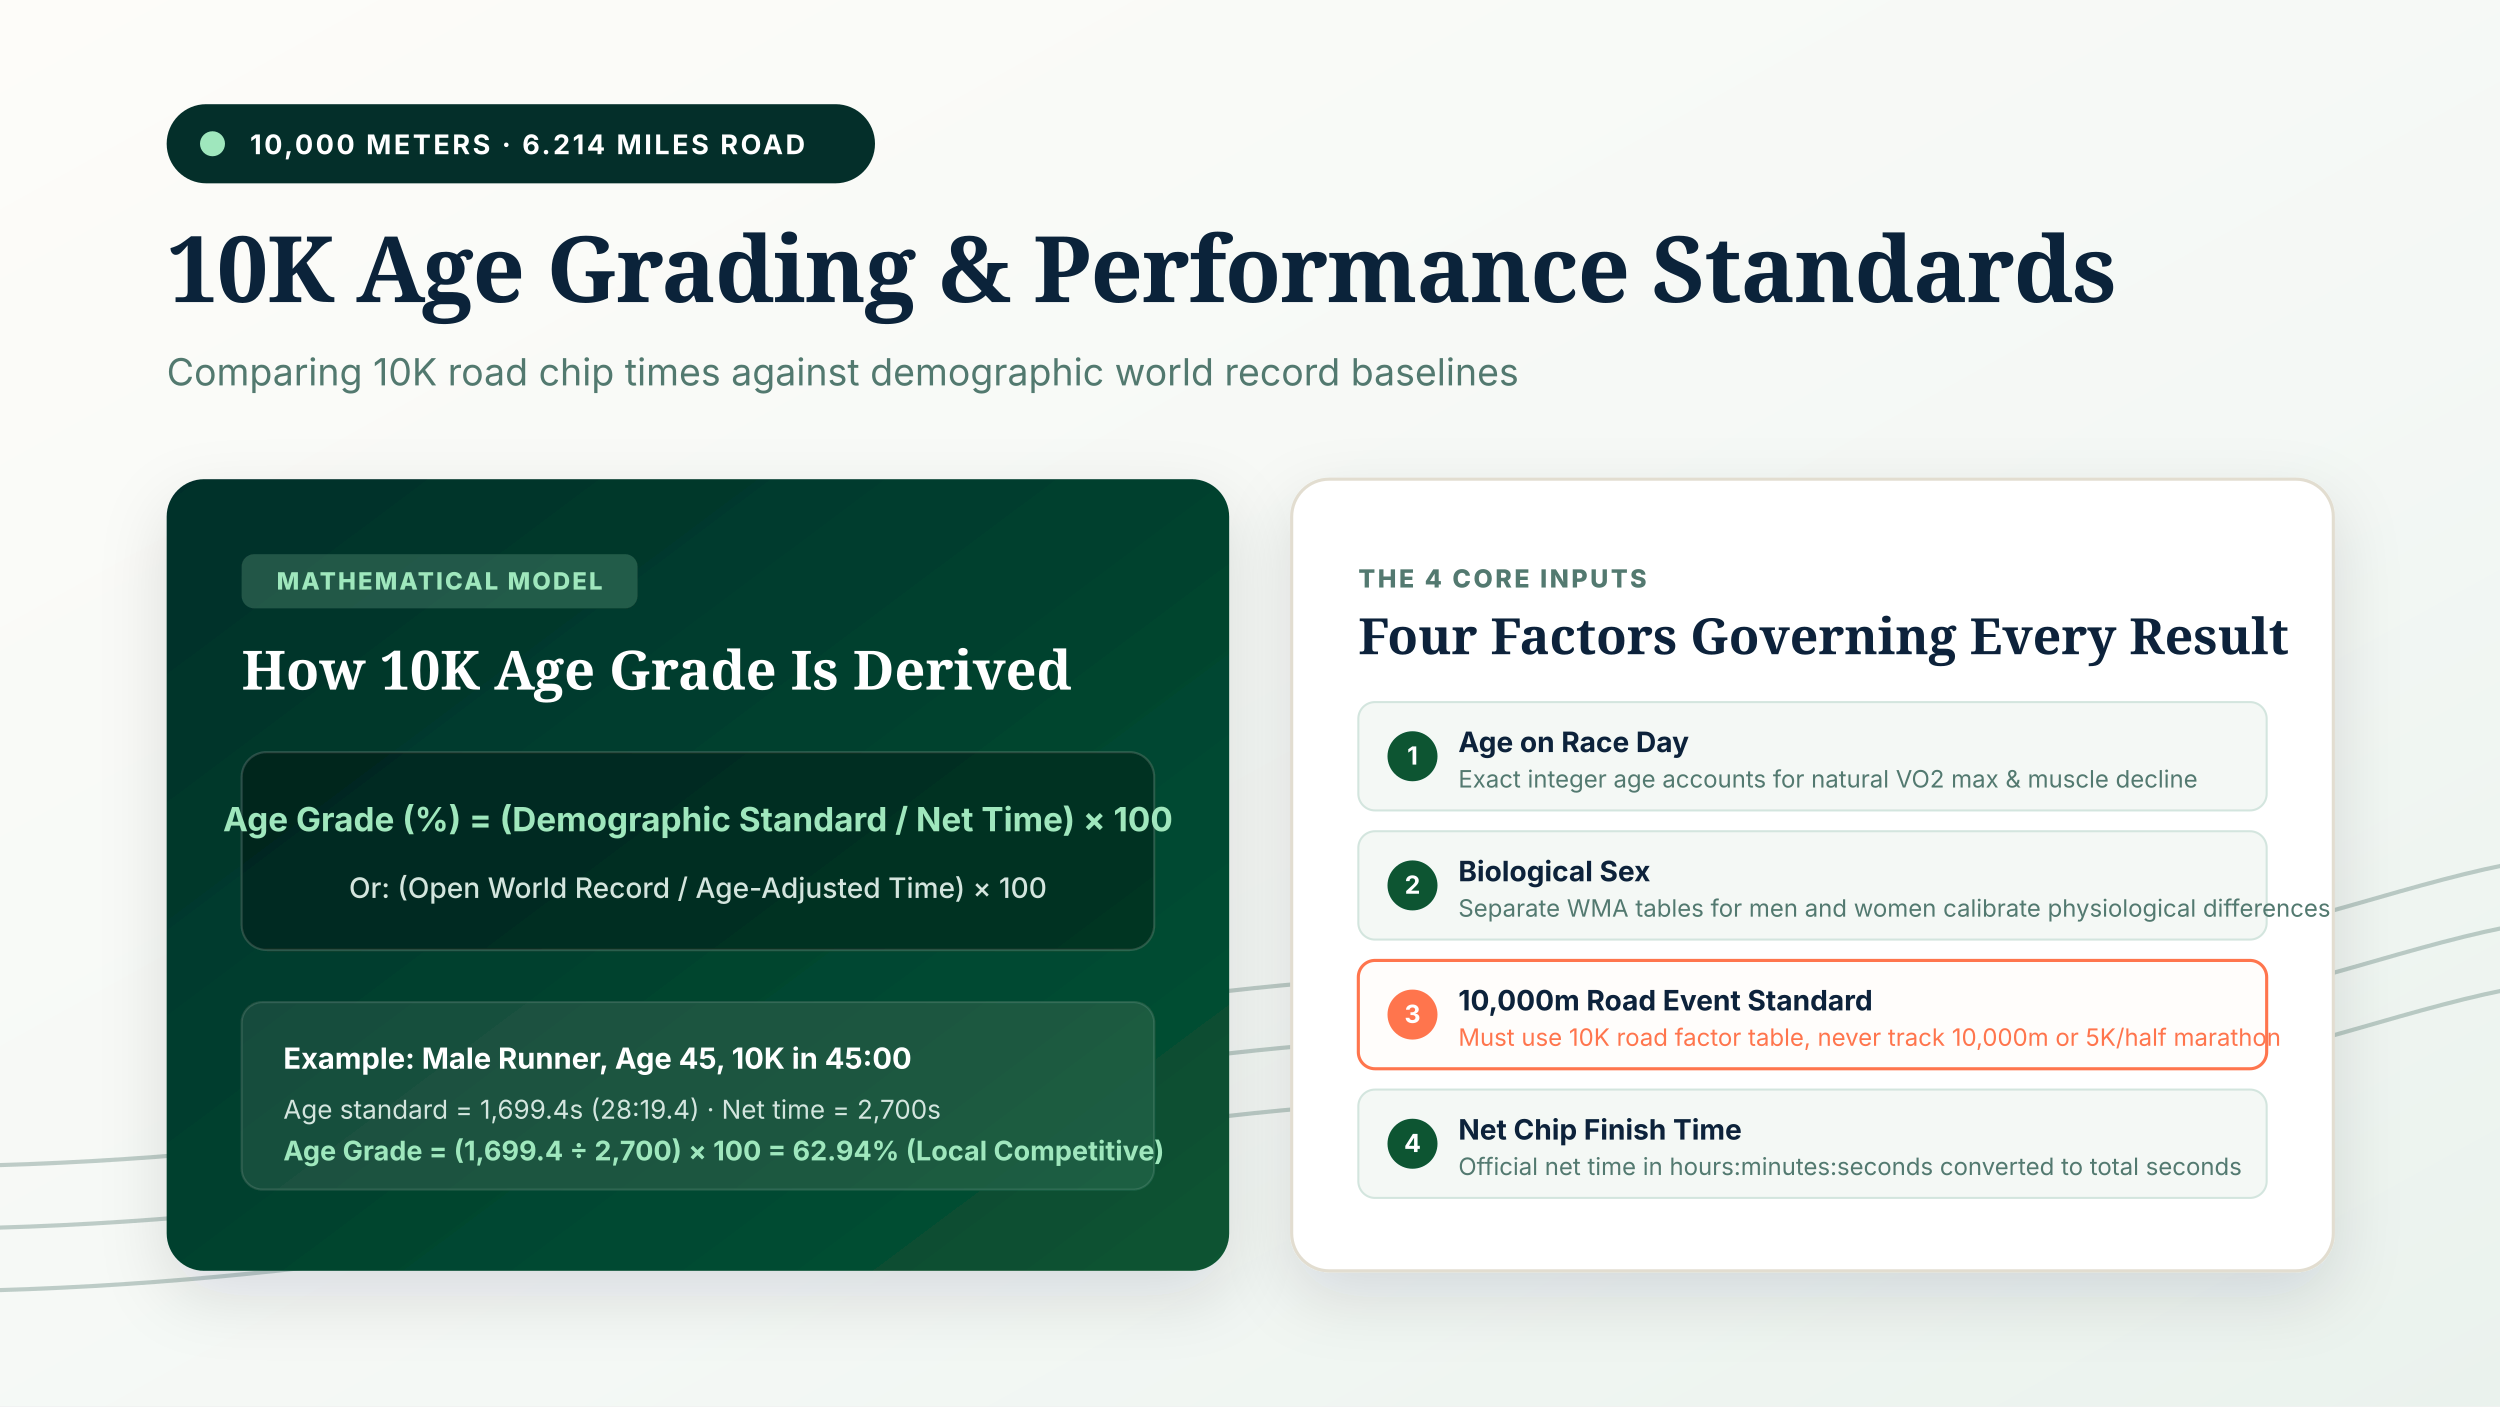
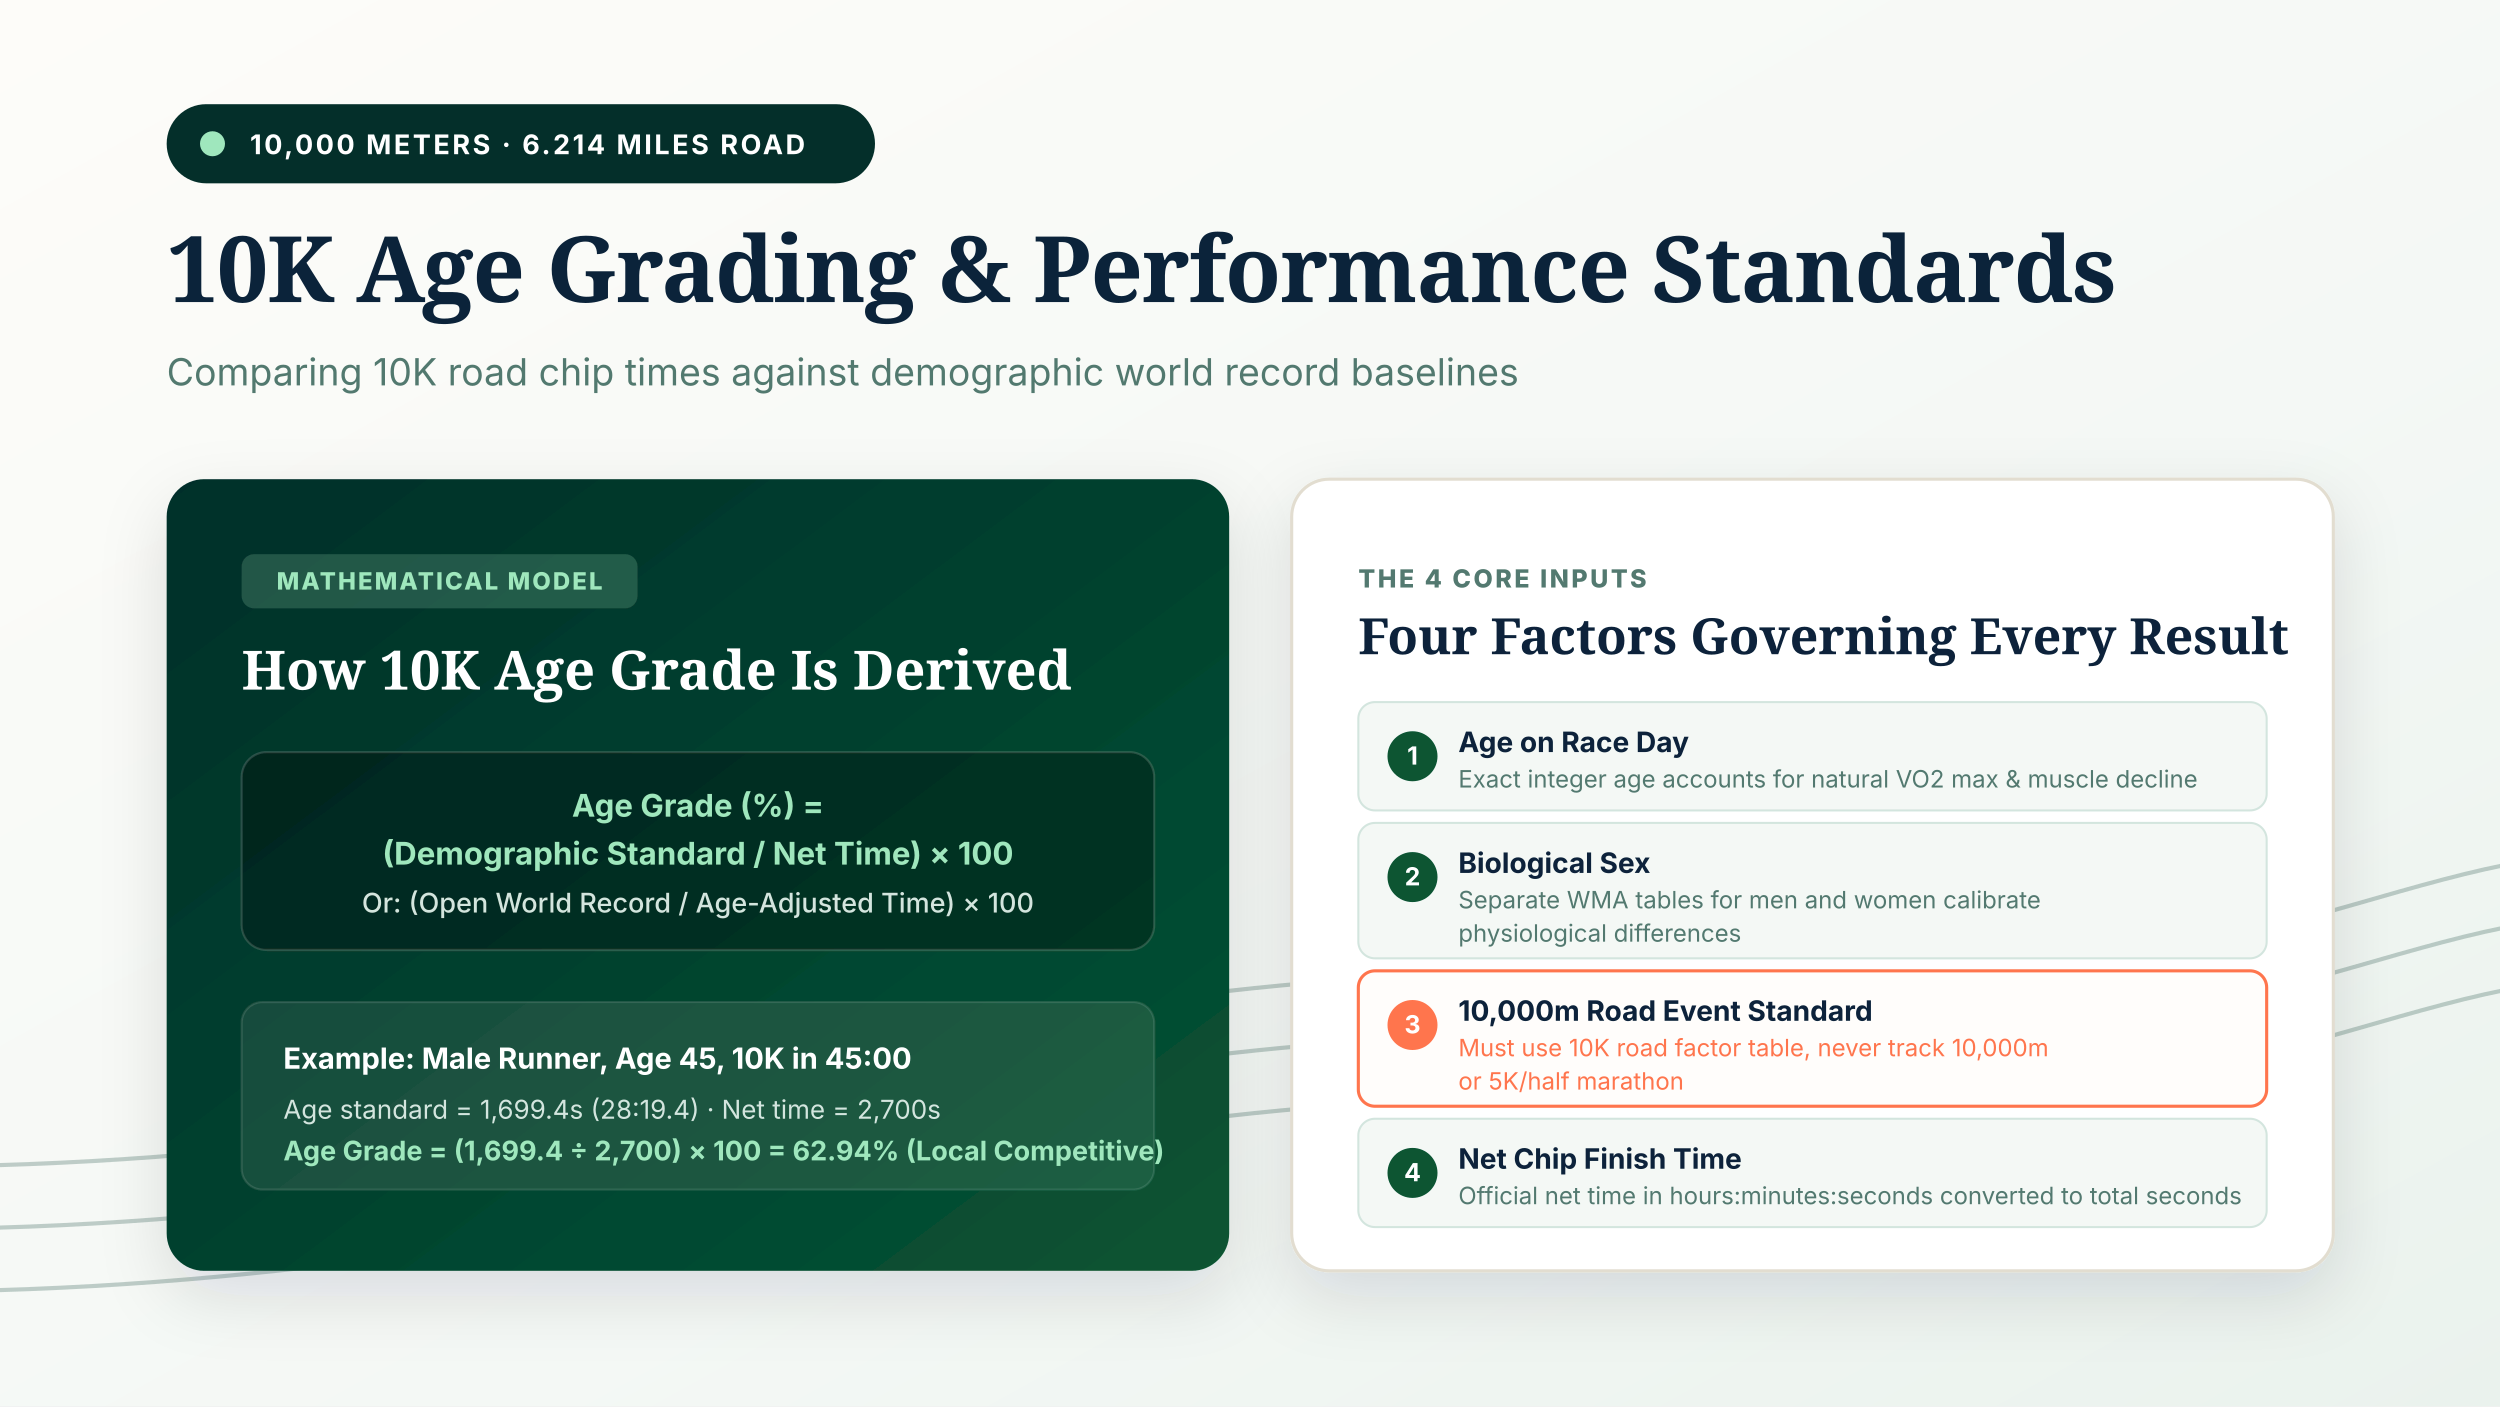
<svg xmlns="http://www.w3.org/2000/svg" viewBox="0 0 1200 675" width="1200" height="675" role="img" aria-label="10K Age Grading Calculation and Performance Standards">
  <defs>
    <linearGradient id="heroBg" x1="0%" y1="0%" x2="100%" y2="100%">
      <stop offset="0%" stop-color="#FDFCF9" />
      <stop offset="60%" stop-color="#F4F8F5" />
      <stop offset="100%" stop-color="#EAF2ED" />
    </linearGradient>
    <linearGradient id="panelGrad1" x1="0%" y1="0%" x2="100%" y2="100%">
      <stop offset="0%" stop-color="#042F2A" />
      <stop offset="100%" stop-color="#075433" />
    </linearGradient>
    <linearGradient id="panelGrad2" x1="0%" y1="0%" x2="100%" y2="100%">
      <stop offset="0%" stop-color="#0B233A" />
      <stop offset="100%" stop-color="#183C60" />
    </linearGradient>
    <filter id="heroShadow" x="-10%" y="-10%" width="120%" height="125%">
      <feDropShadow dx="0" dy="12" stdDeviation="16" flood-color="#0B233A" flood-opacity="0.12" />
    </filter>
  </defs>
  <rect width="1200" height="675" fill="url(#heroBg)" />
  <g opacity="0.35" stroke="#52796F" stroke-width="2" fill="none">
    <path d="M-50,560 C300,560 500,450 800,470 C1050,490 1150,410 1250,410" />
    <path d="M-50,590 C300,590 500,480 800,500 C1050,520 1150,440 1250,440" />
    <path d="M-50,620 C300,620 500,510 800,530 C1050,550 1150,470 1250,470" />
  </g>
  <g transform="translate(80, 50)">
    <rect width="340" height="38" rx="19" fill="#042F2A" />
    <circle cx="22" cy="19" r="6" fill="#9FE7BD" />
    <text x="40" y="24" font-family="'Inter', sans-serif" font-size="13" font-weight="700" fill="#FFFFFF" letter-spacing="1.2">10,000 METERS · 6.214 MILES ROAD</text>
  </g>
  <text x="80" y="145" font-family="'Fraunces', Georgia, serif" font-size="44" font-weight="700" fill="#0B233A" letter-spacing="-0.5">10K Age Grading &amp; Performance Standards</text>
  <text x="80" y="185" font-family="'Inter', sans-serif" font-size="18" fill="#52796F">Comparing 10K road chip times against demographic world record baselines</text>
  <g transform="translate(80, 230)" filter="url(#heroShadow)">
    <rect width="510" height="380" rx="18" fill="url(#panelGrad1)" />
    <g transform="translate(36, 36)">
      <rect width="190" height="26" rx="6" fill="rgba(159, 231, 189, 0.2)" />
      <text x="95" y="17" font-family="'Inter', sans-serif" font-size="11.5" font-weight="800" fill="#9FE7BD" text-anchor="middle" letter-spacing="1">MATHEMATICAL MODEL</text>
      <text x="0" y="65" font-family="'Fraunces', Georgia, serif" font-size="26" font-weight="700" fill="#FFFFFF">How 10K Age Grade Is Derived</text>
      <g transform="translate(0, 95)">
        <rect width="438" height="95" rx="12" fill="rgba(0,0,0,0.3)" stroke="rgba(255,255,255,0.15)" />
-         <text x="219" y="38" font-family="'Inter', monospace" font-size="16" font-weight="700" fill="#9FE7BD" text-anchor="middle">Age Grade (%) = (Demographic Standard / Net Time) × 100</text>
-         <text x="219" y="70" font-family="'Inter', monospace" font-size="13.5" font-weight="500" fill="#D3E5DE" text-anchor="middle">Or: (Open World Record / Age-Adjusted Time) × 100</text>
+         <text x="219" y="31" font-family="'Inter', monospace" font-size="15" font-weight="700" fill="#9FE7BD" text-anchor="middle">Age Grade (%) =</text>
+         <text x="219" y="54" font-family="'Inter', monospace" font-size="15" font-weight="700" fill="#9FE7BD" text-anchor="middle">(Demographic Standard / Net Time) × 100</text>
+         <text x="219" y="77" font-family="'Inter', monospace" font-size="13" font-weight="500" fill="#D3E5DE" text-anchor="middle">Or: (Open World Record / Age-Adjusted Time) × 100</text>
      </g>
      <g transform="translate(0, 215)">
        <rect width="438" height="90" rx="10" fill="rgba(255,255,255,0.08)" stroke="rgba(255,255,255,0.12)" />
        <text x="20" y="32" font-family="'Inter', sans-serif" font-size="14" font-weight="700" fill="#FFFFFF">Example: Male Runner, Age 45, 10K in 45:00</text>
        <text x="20" y="56" font-family="'Inter', sans-serif" font-size="12.5" fill="#D3E5DE">Age standard = 1,699.4s (28:19.4) · Net time = 2,700s</text>
        <text x="20" y="76" font-family="'Inter', sans-serif" font-size="13" font-weight="700" fill="#9FE7BD">Age Grade = (1,699.4 ÷ 2,700) × 100 = 62.94% (Local Competitive)</text>
      </g>
    </g>
  </g>
  <g transform="translate(620, 230)" filter="url(#heroShadow)">
    <rect width="500" height="380" rx="18" fill="#FFFFFF" stroke="#E2DDD0" stroke-width="1.5" />
    <g transform="translate(32, 32)">
      <text x="0" y="20" font-family="'Inter', sans-serif" font-size="12" font-weight="800" fill="#52796F" letter-spacing="1.2">THE 4 CORE INPUTS</text>
      <text x="0" y="52" font-family="'Fraunces', Georgia, serif" font-size="24" font-weight="700" fill="#0B233A">Four Factors Governing Every Result</text>
      <g transform="translate(0, 75)">
        <rect width="436" height="52" rx="8" fill="#F4F8F5" stroke="#D3E5DE" />
        <circle cx="26" cy="26" r="12" fill="#075433" />
        <text x="26" y="30" font-family="'Inter', sans-serif" font-size="12" font-weight="700" fill="#FFFFFF" text-anchor="middle">1</text>
        <text x="48" y="24" font-family="'Inter', sans-serif" font-size="13.5" font-weight="700" fill="#0B233A">Age on Race Day</text>
        <text x="48" y="41" font-family="'Inter', sans-serif" font-size="11.5" fill="#52796F">Exact integer age accounts for natural VO2 max &amp; muscle decline</text>
      </g>
-       <g transform="translate(0, 137)">
-         <rect width="436" height="52" rx="8" fill="#F4F8F5" stroke="#D3E5DE" />
+       <g transform="translate(0, 133)">
+         <rect width="436" height="65" rx="8" fill="#F4F8F5" stroke="#D3E5DE" />
        <circle cx="26" cy="26" r="12" fill="#075433" />
        <text x="26" y="30" font-family="'Inter', sans-serif" font-size="12" font-weight="700" fill="#FFFFFF" text-anchor="middle">2</text>
        <text x="48" y="24" font-family="'Inter', sans-serif" font-size="13.5" font-weight="700" fill="#0B233A">Biological Sex</text>
-         <text x="48" y="41" font-family="'Inter', sans-serif" font-size="11.5" fill="#52796F">Separate WMA tables for men and women calibrate physiological differences</text>
+         <text x="48" y="41" font-family="'Inter', sans-serif" font-size="11.5" fill="#52796F">Separate WMA tables for men and women calibrate</text>
+         <text x="48" y="57" font-family="'Inter', sans-serif" font-size="11.5" fill="#52796F">physiological differences</text>
      </g>
-       <g transform="translate(0, 199)">
-         <rect width="436" height="52" rx="8" fill="#FFFDFB" stroke="#FF754D" stroke-width="1.5" />
+       <g transform="translate(0, 204)">
+         <rect width="436" height="65" rx="8" fill="#FFFDFB" stroke="#FF754D" stroke-width="1.5" />
        <circle cx="26" cy="26" r="12" fill="#FF754D" />
        <text x="26" y="30" font-family="'Inter', sans-serif" font-size="12" font-weight="700" fill="#FFFFFF" text-anchor="middle">3</text>
        <text x="48" y="24" font-family="'Inter', sans-serif" font-size="13.5" font-weight="700" fill="#0B233A">10,000m Road Event Standard</text>
-         <text x="48" y="41" font-family="'Inter', sans-serif" font-size="11.5" fill="#FF754D">Must use 10K road factor table, never track 10,000m or 5K/half marathon</text>
+         <text x="48" y="41" font-family="'Inter', sans-serif" font-size="11.5" fill="#FF754D">Must use 10K road factor table, never track 10,000m</text>
+         <text x="48" y="57" font-family="'Inter', sans-serif" font-size="11.5" fill="#FF754D">or 5K/half marathon</text>
      </g>
-       <g transform="translate(0, 261)">
+       <g transform="translate(0, 275)">
        <rect width="436" height="52" rx="8" fill="#F4F8F5" stroke="#D3E5DE" />
        <circle cx="26" cy="26" r="12" fill="#075433" />
        <text x="26" y="30" font-family="'Inter', sans-serif" font-size="12" font-weight="700" fill="#FFFFFF" text-anchor="middle">4</text>
        <text x="48" y="24" font-family="'Inter', sans-serif" font-size="13.5" font-weight="700" fill="#0B233A">Net Chip Finish Time</text>
        <text x="48" y="41" font-family="'Inter', sans-serif" font-size="11.5" fill="#52796F">Official net time in hours:minutes:seconds converted to total seconds</text>
      </g>
    </g>
  </g>
</svg>
